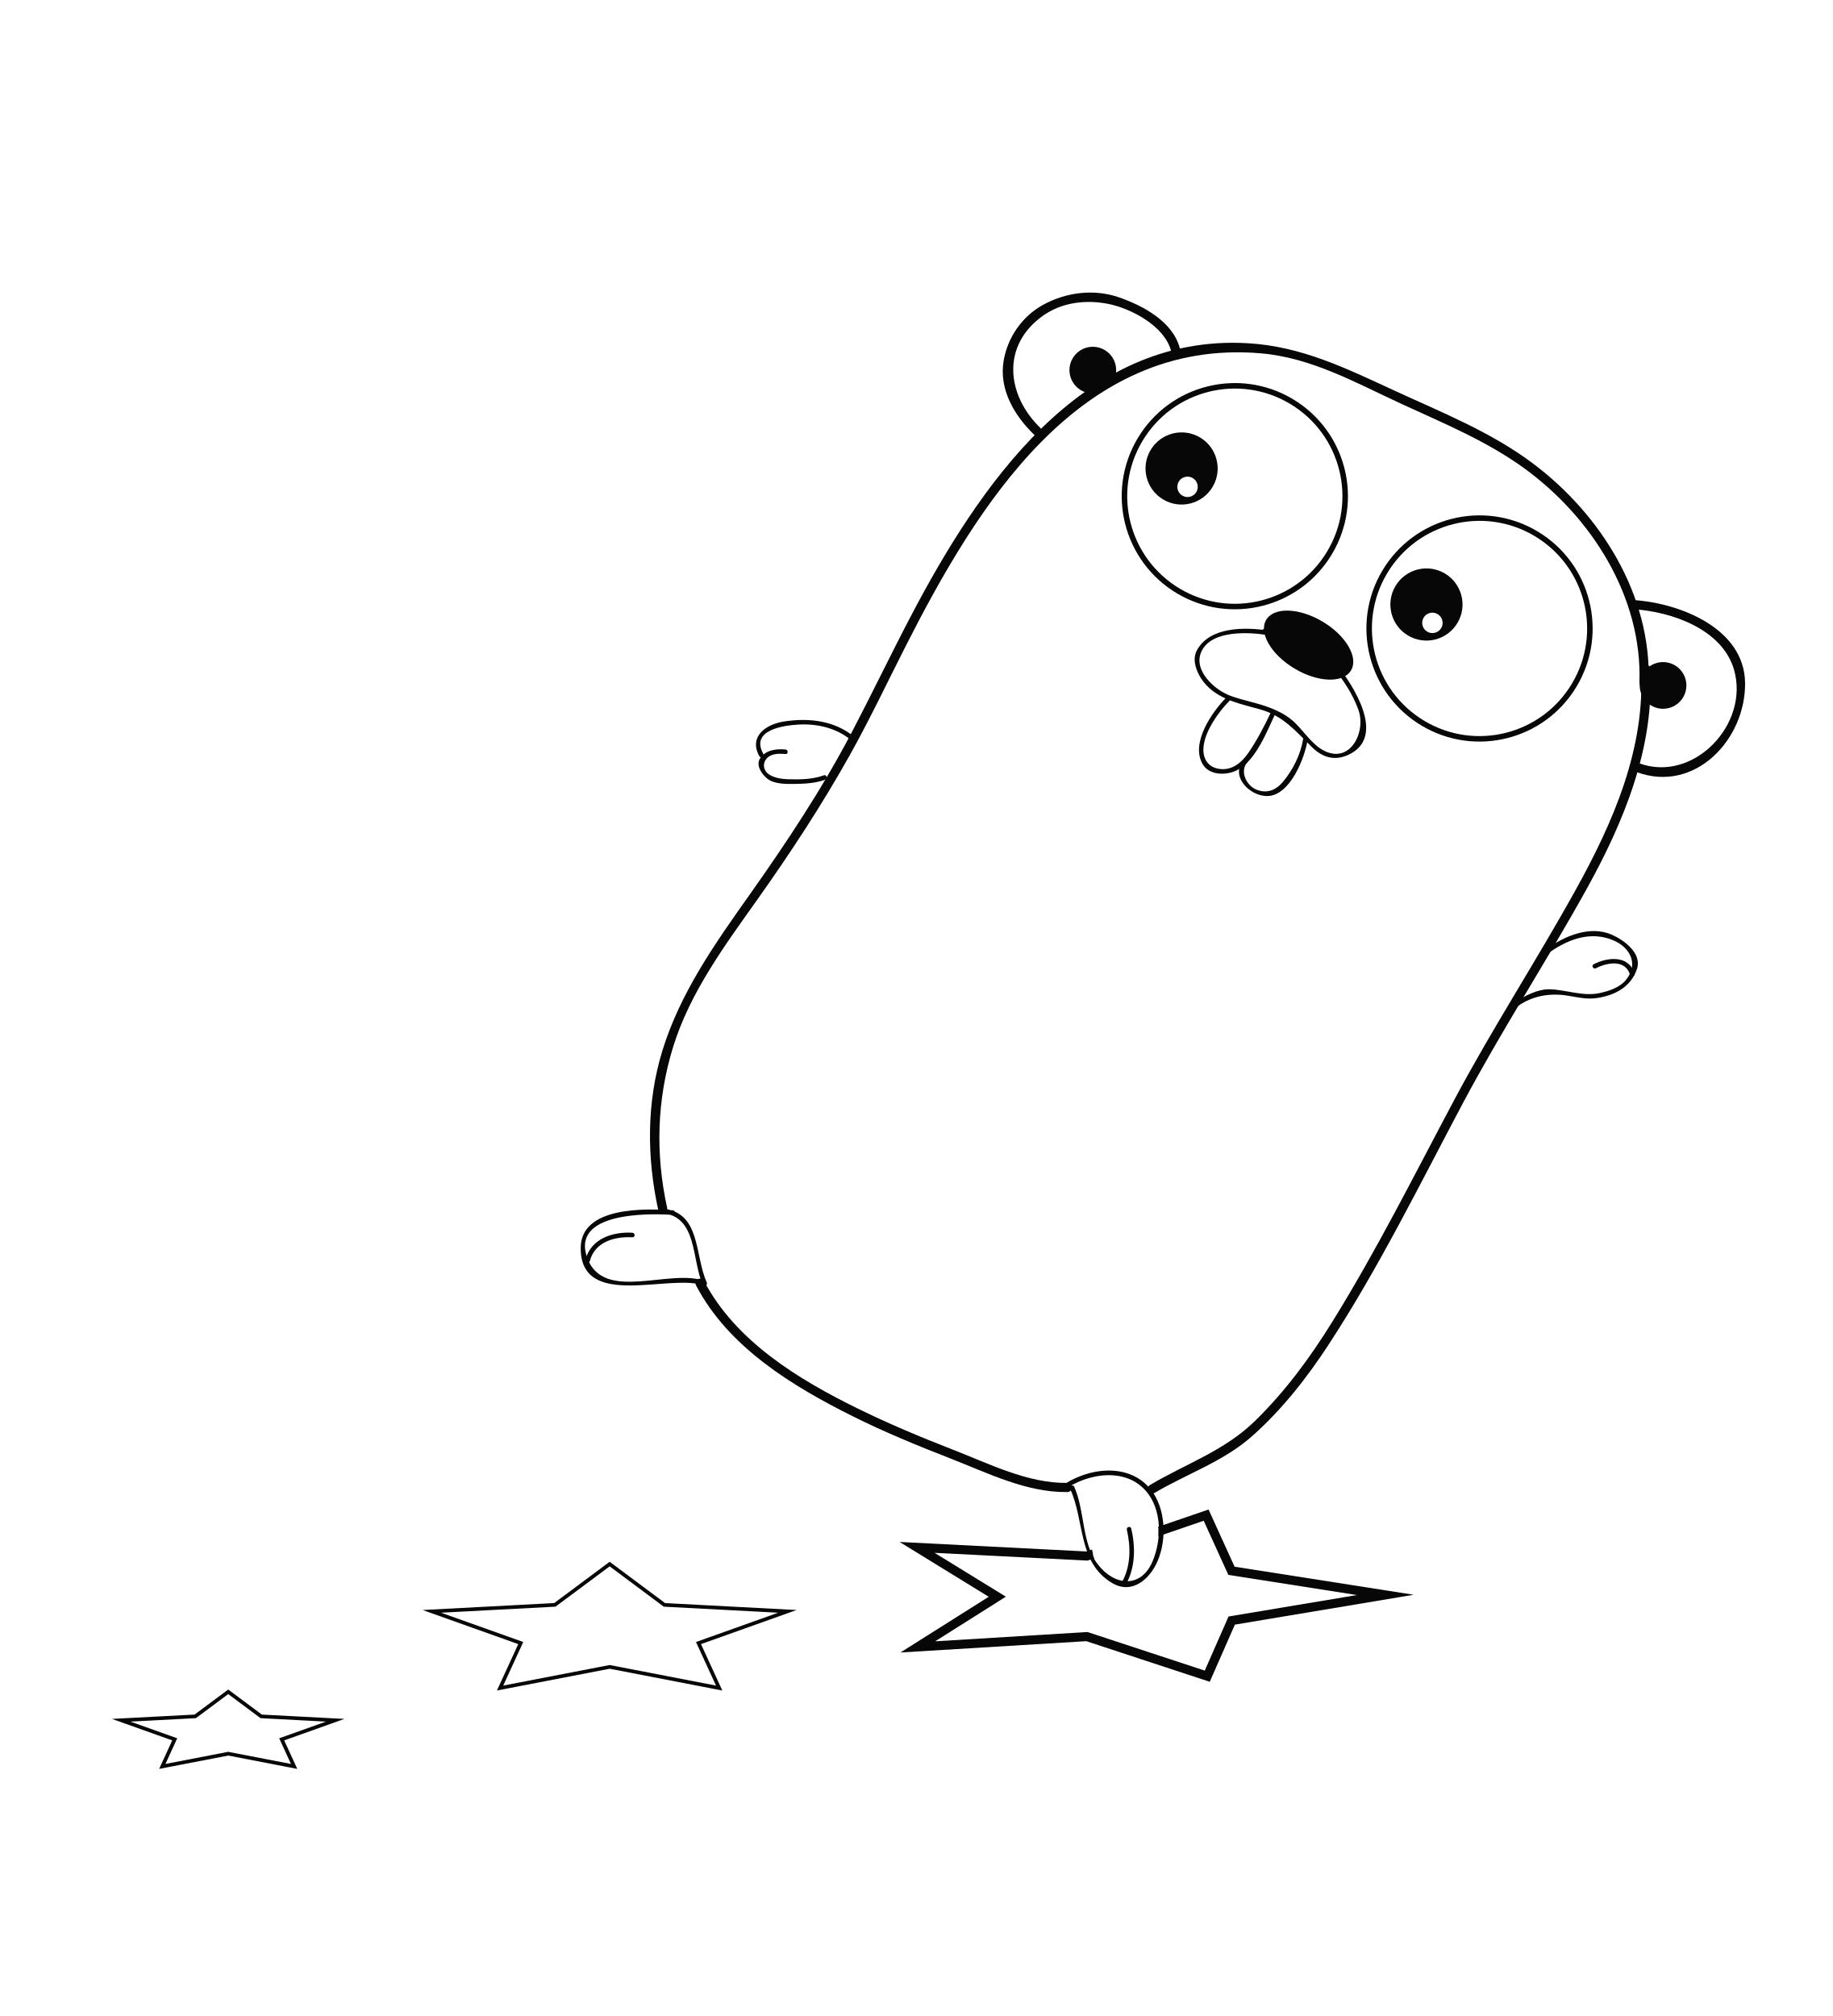
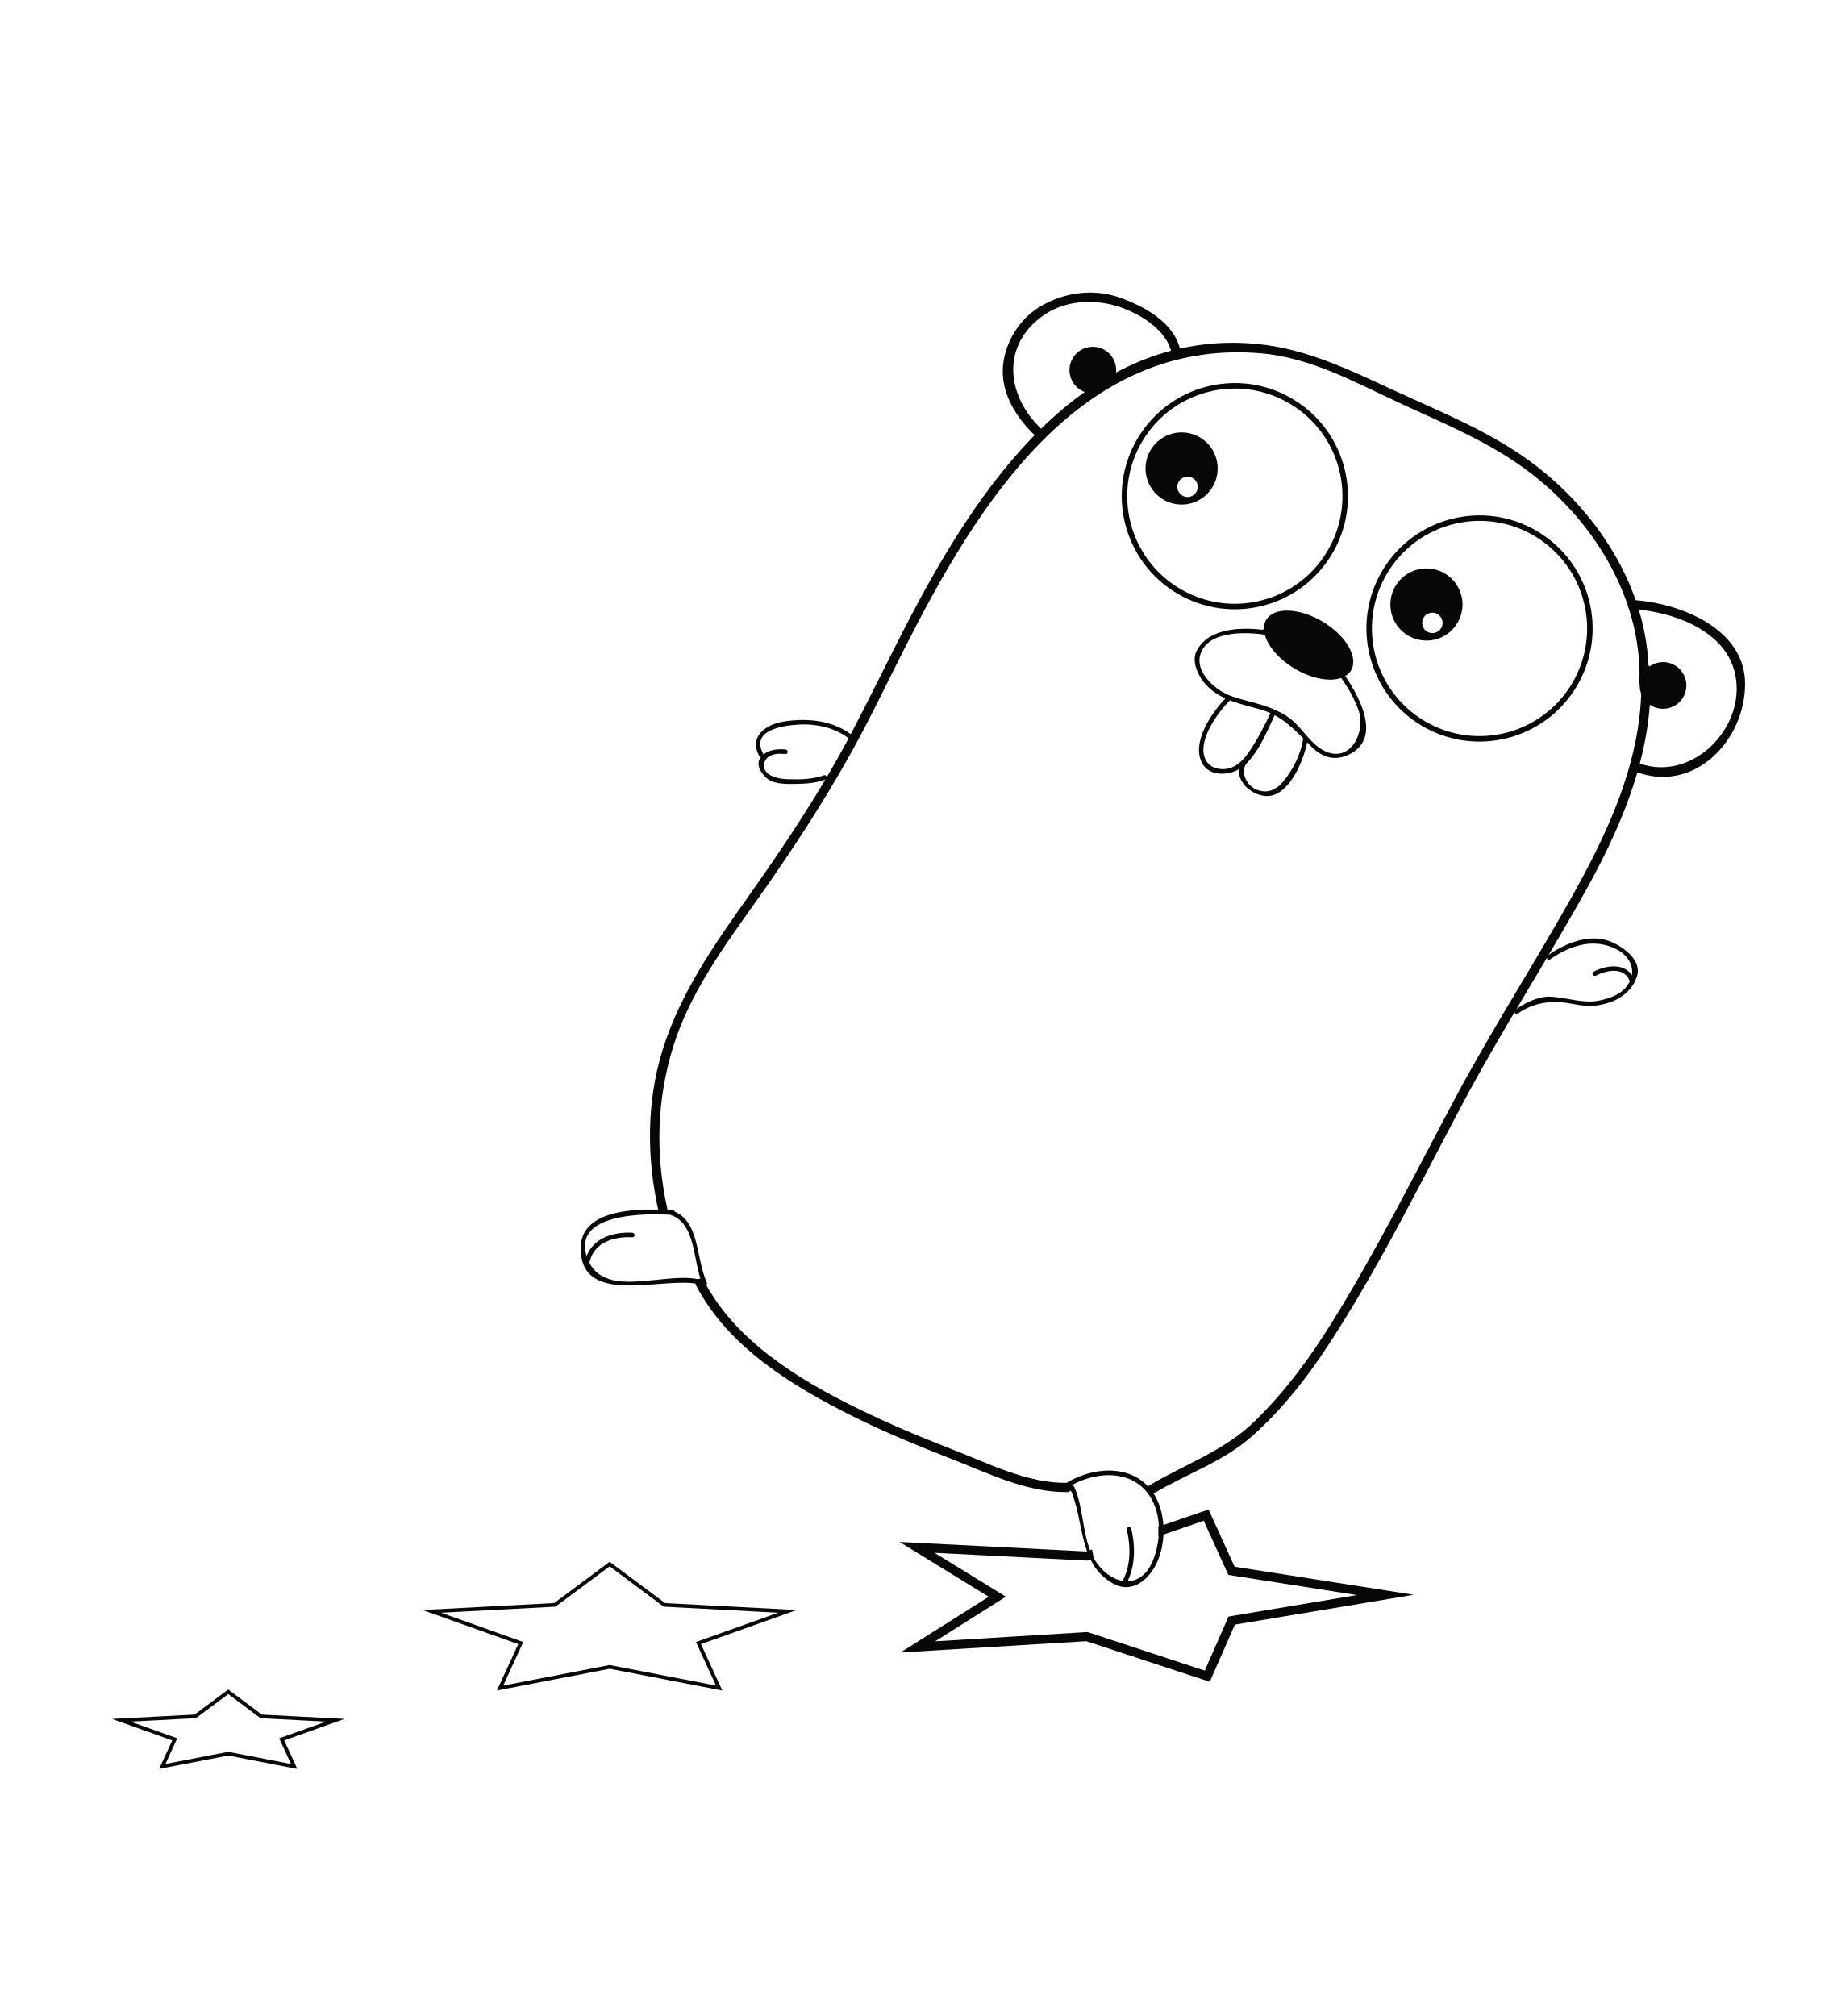
<svg xmlns="http://www.w3.org/2000/svg" version="1.1" id="Layer_1" x="0px" y="0px" width="500px" height="550px" viewBox="0 0 500 550" enable-background="new 0 0 500 550" xml:space="preserve">
  <g>
    <g>
      <path fill="#070707" d="M449.753,186.162c0.799-23.718-12.97-45.755-31.513-59.695c-11.462-8.617-24.955-13.968-37.897-19.936    c-13.143-6.061-25.239-12.042-39.958-12.896c-45.493-2.64-73.47,39.293-92,74.653c-5.449,10.398-10.52,20.989-15.963,31.39    c-8.084,15.446-17.766,30.061-27.826,44.275c-9.505,13.43-18.986,26.789-23.888,42.675c-4.357,14.123-4.269,29.199-1.118,43.544    c0.346,1.574,2.756,0.907,2.411-0.664c-3.227-14.688-2.819-29.456,1.62-43.844c4.623-14.981,14.177-27.818,23.133-40.449    c9.006-12.703,17.554-25.741,25.153-39.339c5.389-9.645,10.122-19.657,15.123-29.505c19.458-38.317,47.348-84.19,96.882-79.984    c13.958,1.185,26.167,8.162,38.643,13.902c11.361,5.228,23.059,10.058,33.23,17.438c18.451,13.389,32.252,35.14,31.468,58.434    C447.198,187.775,449.699,187.77,449.753,186.162L449.753,186.162z" />
    </g>
    <g>
      <path fill="#070707" d="M189.897,350.7c8.83,16.884,26.324,27.499,42.84,35.733c8.576,4.275,17.46,7.924,26.384,11.401    c10.187,3.97,20.953,9.407,32.084,9.222c1.61-0.027,1.613-2.527,0-2.5c-10.84,0.181-21.477-5.28-31.42-9.132    c-8.737-3.385-17.372-7.023-25.787-11.149c-16.164-7.927-33.341-18.389-41.944-34.837    C191.309,348.01,189.151,349.273,189.897,350.7L189.897,350.7z" />
    </g>
    <g>
      <path fill="#070707" d="M283.846,116.78c-9.47-9.179-10.643-22.845,0.961-30.833c5.038-3.467,11.402-4.206,17.29-3.085    c6.472,1.231,15.601,6.09,17.375,12.857c0.408,1.558,2.819,0.896,2.41-0.665c-1.914-7.304-9.908-11.586-16.546-13.91    c-6.885-2.41-14.542-1.424-20.844,2.059c-5.679,3.139-9.637,8.907-10.697,15.256c-1.299,7.771,2.909,14.879,8.283,20.089    C283.235,119.67,285.005,117.904,283.846,116.78L283.846,116.78z" />
    </g>
    <g>
      <path fill="#070707" d="M445.747,166.216c10.359,0.678,24.107,5.456,27.304,16.468c4.306,14.836-11.008,31.002-25.861,25.56    c-1.517-0.556-2.165,1.861-0.664,2.411c15.986,5.858,29.753-9.065,29.549-24.368c-0.199-14.883-17.818-21.753-30.327-22.571    C444.137,163.611,444.146,166.112,445.747,166.216L445.747,166.216z" />
    </g>
    <g>
      <path fill="#070707" d="M344.741,172.836c0.267,0.114,0.533,0.229,0.8,0.342c0.16-0.38,0.321-0.761,0.481-1.142    c-6.194-0.981-16.212-1.178-19.602,5.599c-1.513,3.024,0.681,7.217,2.741,9.355c3.911,4.059,9.378,5.064,14.607,6.541    c6.356,1.796,9.63,5.868,14.118,10.28c2.933,2.882,6.225,3.852,10.003,2.094c10.516-4.894,1.181-19.102-3.252-24.63    c-0.505-0.629-1.384,0.262-0.885,0.884c2.812,3.506,5.279,7.207,6.82,11.454c2.197,6.052-2.21,14.937-9.473,11.134    c-3.094-1.619-5.325-5.11-7.771-7.515c-1.947-1.914-4.376-3.178-6.897-4.155c-3.48-1.349-7.214-1.961-10.726-3.239    c-4.378-1.593-10.459-7.069-7.854-12.279c2.85-5.696,12.849-5.108,17.837-4.318c0.698,0.11,1.085-0.725,0.481-1.143    c-0.332-0.23-0.717-0.324-1.099-0.468C344.318,171.345,343.995,172.554,344.741,172.836L344.741,172.836z" />
    </g>
    <g>
      <path fill="#070707" d="M355.522,201.563c-0.695,4.289-2.831,8.592-5.649,11.875c-1.929,2.246-4.46,3.158-7.279,1.907    c-2.63-1.167-4.433-5.007-2.297-7.374c0.538-0.597-0.343-1.483-0.885-0.884c-4.116,4.562,1.61,10.319,6.522,10.084    c6.066-0.291,9.997-10.367,10.793-15.276C356.855,201.107,355.651,200.769,355.522,201.563L355.522,201.563z" />
    </g>
    <g>
      <path fill="#070707" d="M180.496,330.963c9.844,0.742,8.161,12.779,11.231,19.519c0.235-0.306,0.47-0.612,0.706-0.918    c-9.392-3.761-27.756,5.946-32.232-6.403c-4.483-12.368,16.24-12.202,23.375-11.712c0.805,0.056,0.8-1.195,0-1.25    c-7.697-0.529-25.113-1.038-25.155,10.262c-0.062,17.131,24.734,6.727,33.68,10.309c0.569,0.229,0.903-0.484,0.706-0.918    c-3.394-7.45-1.491-19.322-12.31-20.138C179.691,329.652,179.697,330.902,180.496,330.963L180.496,330.963z" />
    </g>
    <g>
      <path fill="#070707" d="M160.928,343.983c1.355-5.202,6.79-6.697,11.594-6.424c0.806,0.046,0.801-1.204,0-1.25    c-5.38-0.306-11.306,1.605-12.799,7.342C159.519,344.432,160.725,344.763,160.928,343.983L160.928,343.983z" />
    </g>
    <g>
      <path fill="#070707" d="M289.934,406.748c6.847-5.1,18.108-6.715,23.539,1.122c3.539,5.108,3.291,12.562,0.961,18.079    c-3.187,7.55-10.543,6.712-15.044,0.693c-4.355-5.824-3.382-14.541-6.354-21.056c-0.335-0.732-1.412-0.097-1.08,0.631    c4.005,8.778,2.038,20.039,11.399,25.633c5.514,3.295,10.394-1.092,12.49-6.058c2.5-5.921,2.194-14.277-1.921-19.443    c-6.019-7.557-17.552-5.946-24.622-0.682C288.664,406.144,289.286,407.229,289.934,406.748L289.934,406.748z" />
    </g>
    <g>
      <path fill="#070707" d="M307.414,417.35c1.095,4.717,1.091,9.878-1.291,14.215c-0.388,0.707,0.691,1.338,1.08,0.631    c2.546-4.637,2.589-10.125,1.416-15.178C308.438,416.232,307.231,416.565,307.414,417.35L307.414,417.35z" />
    </g>
    <g>
-       <path fill="#070707" d="M422.888,259.711c5.155-3.591,11.248-5.77,17.365-3.123c4.251,1.84,6.866,6.173,3.456,10.585    c-1.733,2.243-4.737,3.199-7.388,3.769c-4.404,0.948-9.045-0.904-13.485-1.052c-3.188-0.106-6.87,1.736-9.39,3.525    c-0.651,0.462-0.028,1.547,0.631,1.079c4.018-2.853,8.829-3.64,13.626-2.854c2.537,0.416,5.135,1.029,7.723,0.675    c4.975-0.681,9.443-2.951,11.136-7.913c1.493-4.377-3.64-8.013-6.902-9.424c-5.837-2.526-12.593,0.302-17.402,3.652    C421.601,259.089,422.225,260.173,422.888,259.711L422.888,259.711z">
-         <animateTransform id="anim1" attributeName="transform" type="translate" from="0 -4" to="0 5" begin="0s; anim2.end" dur="1s" fill="freeze" />
-         <animateTransform id="anim2" attributeName="transform" type="translate" from="0 5" to="0 -4" begin="anim1.end" dur="1s" fill="freeze" />
+       <path fill="#070707" d="M422.888,259.711c5.155-3.591,11.248-5.77,17.365-3.123c4.251,1.84,6.866,6.173,3.456,10.585    c-1.733,2.243-4.737,3.199-7.388,3.769c-4.404,0.948-9.045-0.904-13.485-1.052c-3.188-0.106-6.87,1.736-9.39,3.525    c-0.651,0.462-0.028,1.547,0.631,1.079c4.018-2.853,8.829-3.64,13.626-2.854c2.537,0.416,5.135,1.029,7.723,0.675    c4.975-0.681,9.443-2.951,11.136-7.913c1.493-4.377-3.64-8.013-6.902-9.424c-5.837-2.526-12.593,0.302-17.402,3.652    C421.601,259.089,422.225,260.173,422.888,259.711L422.888,259.711z" transform="translate(0 2.01788)">
+         <animateTransform id="anim1" attributeName="transform" type="translate" from="0 -3" to="0 3" begin="0s; anim2.end" dur="1s" fill="freeze" />
+         <animateTransform id="anim2" attributeName="transform" type="translate" from="0 3" to="0 -3" begin="anim1.end" dur="1s" fill="freeze" />
      </path>
    </g>
    <g>
-       <path fill="#070707" d="M435.396,264.149c3.084-1.592,7.999-2.451,9.302,1.775c0.236,0.768,1.443,0.44,1.205-0.332    c-1.561-5.062-7.272-4.518-11.138-2.522C434.048,263.44,434.681,264.519,435.396,264.149L435.396,264.149z">
-         <animateTransform id="anim1" attributeName="transform" type="translate" from="0 -4" to="0 5" begin="0s; anim2.end" dur="1s" fill="freeze" />
-         <animateTransform id="anim2" attributeName="transform" type="translate" from="0 5" to="0 -4" begin="anim1.end" dur="1s" fill="freeze" />
+       <path fill="#070707" d="M435.396,264.149c3.084-1.592,7.999-2.451,9.302,1.775c0.236,0.768,1.443,0.44,1.205-0.332    c-1.561-5.062-7.272-4.518-11.138-2.522C434.048,263.44,434.681,264.519,435.396,264.149L435.396,264.149z" transform="translate(0 2.01788)">
+         <animateTransform id="anim1" attributeName="transform" type="translate" from="0 -3" to="0 3" begin="0s; anim2.end" dur="1s" fill="freeze" />
+         <animateTransform id="anim2" attributeName="transform" type="translate" from="0 3" to="0 -3" begin="anim1.end" dur="1s" fill="freeze" />
      </path>
    </g>
    <path fill="none" stroke="#070707" stroke-width="1.5" stroke-miterlimit="10" d="M429.485,186.882   c8.516-14.279,3.845-32.759-10.436-41.279c-14.275-8.515-32.759-3.844-41.277,10.438c-8.515,14.277-3.843,32.761,10.435,41.274   C402.484,205.831,420.968,201.164,429.485,186.882z" />
    <path fill="none" stroke="#070707" stroke-width="1.5" stroke-miterlimit="10" d="M362.729,150.788   c8.518-14.28,3.845-32.764-10.437-41.277c-14.279-8.52-32.759-3.845-41.273,10.434c-8.521,14.28-3.847,32.759,10.433,41.277   C335.731,169.739,354.211,165.065,362.729,150.788z" />
    <path fill="#070707" d="M459.162,190.26c1.803-3.021,0.814-6.93-2.207-8.731c-3.021-1.801-6.928-0.816-8.731,2.205   c-1.801,3.021-0.813,6.933,2.21,8.734C453.451,194.268,457.361,193.281,459.162,190.26z" />
    <path fill="#070707" d="M303.601,104.238c1.799-3.021,0.812-6.933-2.209-8.729c-3.018-1.803-6.933-0.818-8.736,2.202   c-1.796,3.023-0.809,6.932,2.21,8.733C297.885,108.246,301.798,107.261,303.601,104.238z" />
    <path fill="#070707" d="M368.57,182.902c2.109-3.541-1.359-9.498-7.748-13.311c-6.391-3.809-13.278-4.032-15.391-0.49   c-2.114,3.537,1.357,9.495,7.75,13.306C359.57,186.219,366.458,186.439,368.57,182.902z" />
    <path fill="#070707" d="M394.191,156.466c-4.667-2.787-10.708-1.26-13.494,3.41c-2.784,4.669-1.259,10.713,3.409,13.494   c4.673,2.789,10.713,1.259,13.497-3.41C400.39,165.292,398.862,159.251,394.191,156.466z M389.344,172.323   c-1.32-0.79-1.749-2.498-0.961-3.82c0.787-1.32,2.495-1.754,3.817-0.963c1.32,0.788,1.756,2.497,0.969,3.82   C392.379,172.68,390.666,173.111,389.344,172.323z" />
    <path fill="#070707" d="M327.393,119.354c-4.67-2.784-10.711-1.257-13.495,3.409c-2.783,4.67-1.257,10.711,3.41,13.494   c4.667,2.787,10.707,1.259,13.496-3.41C333.585,128.18,332.059,122.134,327.393,119.354z M322.547,135.211   c-1.322-0.788-1.754-2.5-0.969-3.82c0.788-1.321,2.503-1.754,3.822-0.964c1.322,0.786,1.752,2.496,0.964,3.818   C325.579,135.565,323.867,136.001,322.547,135.211z" />
    <g>
      <path fill="#070707" d="M346.821,194.107c-1.818,3.839-3.828,7.784-6.254,11.279c-1.94,2.794-4.614,5.007-8.236,4.332    c-1.891-0.353-3.255-1.522-3.787-3.353c-1.442-4.964,3.696-11.995,6.966-15.268c0.569-0.571-0.314-1.455-0.885-0.884    c-3.957,3.962-9.926,12.551-6.51,18.285c1.891,3.174,6.58,3.059,9.41,1.601c5.091-2.624,8.102-10.56,10.376-15.361    C348.244,194.014,347.167,193.379,346.821,194.107L346.821,194.107z" />
    </g>
    <g>
      <path fill="#070707" d="M233.024,201.027c-5.325-4.493-12.583-5.257-19.273-4.169c-5.083,0.827-9.476,4.238-6.598,9.443    c0.39,0.706,1.469,0.075,1.079-0.631c-3.647-6.599,5.726-7.757,9.477-7.986c5.114-0.312,10.467,0.881,14.432,4.226    C232.752,202.427,233.641,201.547,233.024,201.027L233.024,201.027z" />
    </g>
    <g>
      <path fill="#070707" d="M214.287,204.467c-2.574-0.231-5.55,0.158-6.999,2.551c-1.153,1.905,0.73,4.473,2.204,5.541    c2.035,1.475,5.454,1.334,7.808,1.302c2.548-0.035,5.385-0.25,7.797-1.14c0.75-0.276,0.426-1.484-0.332-1.205    c-3.001,1.106-6.497,1.179-9.657,1.075c-1.694-0.056-3.483-0.278-4.985-1.111c-2.522-1.4-2.133-4.482,0.381-5.464    c1.195-0.467,2.532-0.411,3.782-0.298C215.09,205.789,215.083,204.539,214.287,204.467L214.287,204.467z" />
    </g>
    <g>
      <path fill="#070707" d="M447.662,182.431c1.296,21.703-7.565,41.885-17.871,60.466c-10.682,19.259-22.684,37.692-33.045,57.151    c-10.83,20.339-21.127,40.969-33.286,60.565c-6.083,9.804-12.837,18.99-21.109,27.068c-8.354,8.157-18.804,11.625-28.634,17.455    c-1.385,0.821-0.128,2.982,1.262,2.158c8.913-5.286,18.769-8.524,26.625-15.503c8.219-7.301,15.038-16.02,21.019-25.202    c13.597-20.876,24.621-43.304,36.282-65.28c10.599-19.974,22.912-38.881,33.869-58.636c10.219-18.423,18.67-38.784,17.389-60.243    C450.066,180.83,447.566,180.82,447.662,182.431L447.662,182.431z" />
    </g>
    <g>
      <path fill="#070707" d="M336.808,427.423l-7.104-15.604l-13.764,4.723c0.021,0.153,0.077,0.28,0.077,0.446v2.142l12.366-4.243    l6.722,14.773l35.088,5.496l-35.035,5.852l-6.486,14.763l-31.768-10.452l-0.225-0.075l-41.55,2.533l19.28-12.174l-19.451-11.967    l41.739,2.124l1.832-0.632c-0.204-0.364-0.352-0.787-0.383-1.294c-0.007-0.115-0.042-0.227-0.057-0.339    c-0.091-0.244-0.119-0.512-0.176-0.768l-1.568,0.537l-50.925-2.592l24.313,14.957l-24.081,15.2l50.702-3.087l33.679,11.078    l6.852-15.595l48.793-8.146L336.808,427.423z" />
    </g>
    <polygon fill="none" stroke="#070707" stroke-miterlimit="10" points="166.322,426.703 181.256,437.837 214.808,439.608   190.554,448.254 196.194,460.529 166.322,454.755 136.426,460.529 142.066,448.254 117.812,439.608 151.362,437.837  " />
    <polygon fill="none" stroke="#070707" stroke-miterlimit="10" points="62.265,461.555 71.251,468.254 91.443,469.318   76.849,474.522 80.24,481.912 62.265,478.437 44.275,481.912 47.669,474.522 33.072,469.318 53.264,468.254  " />
  </g>
</svg>
